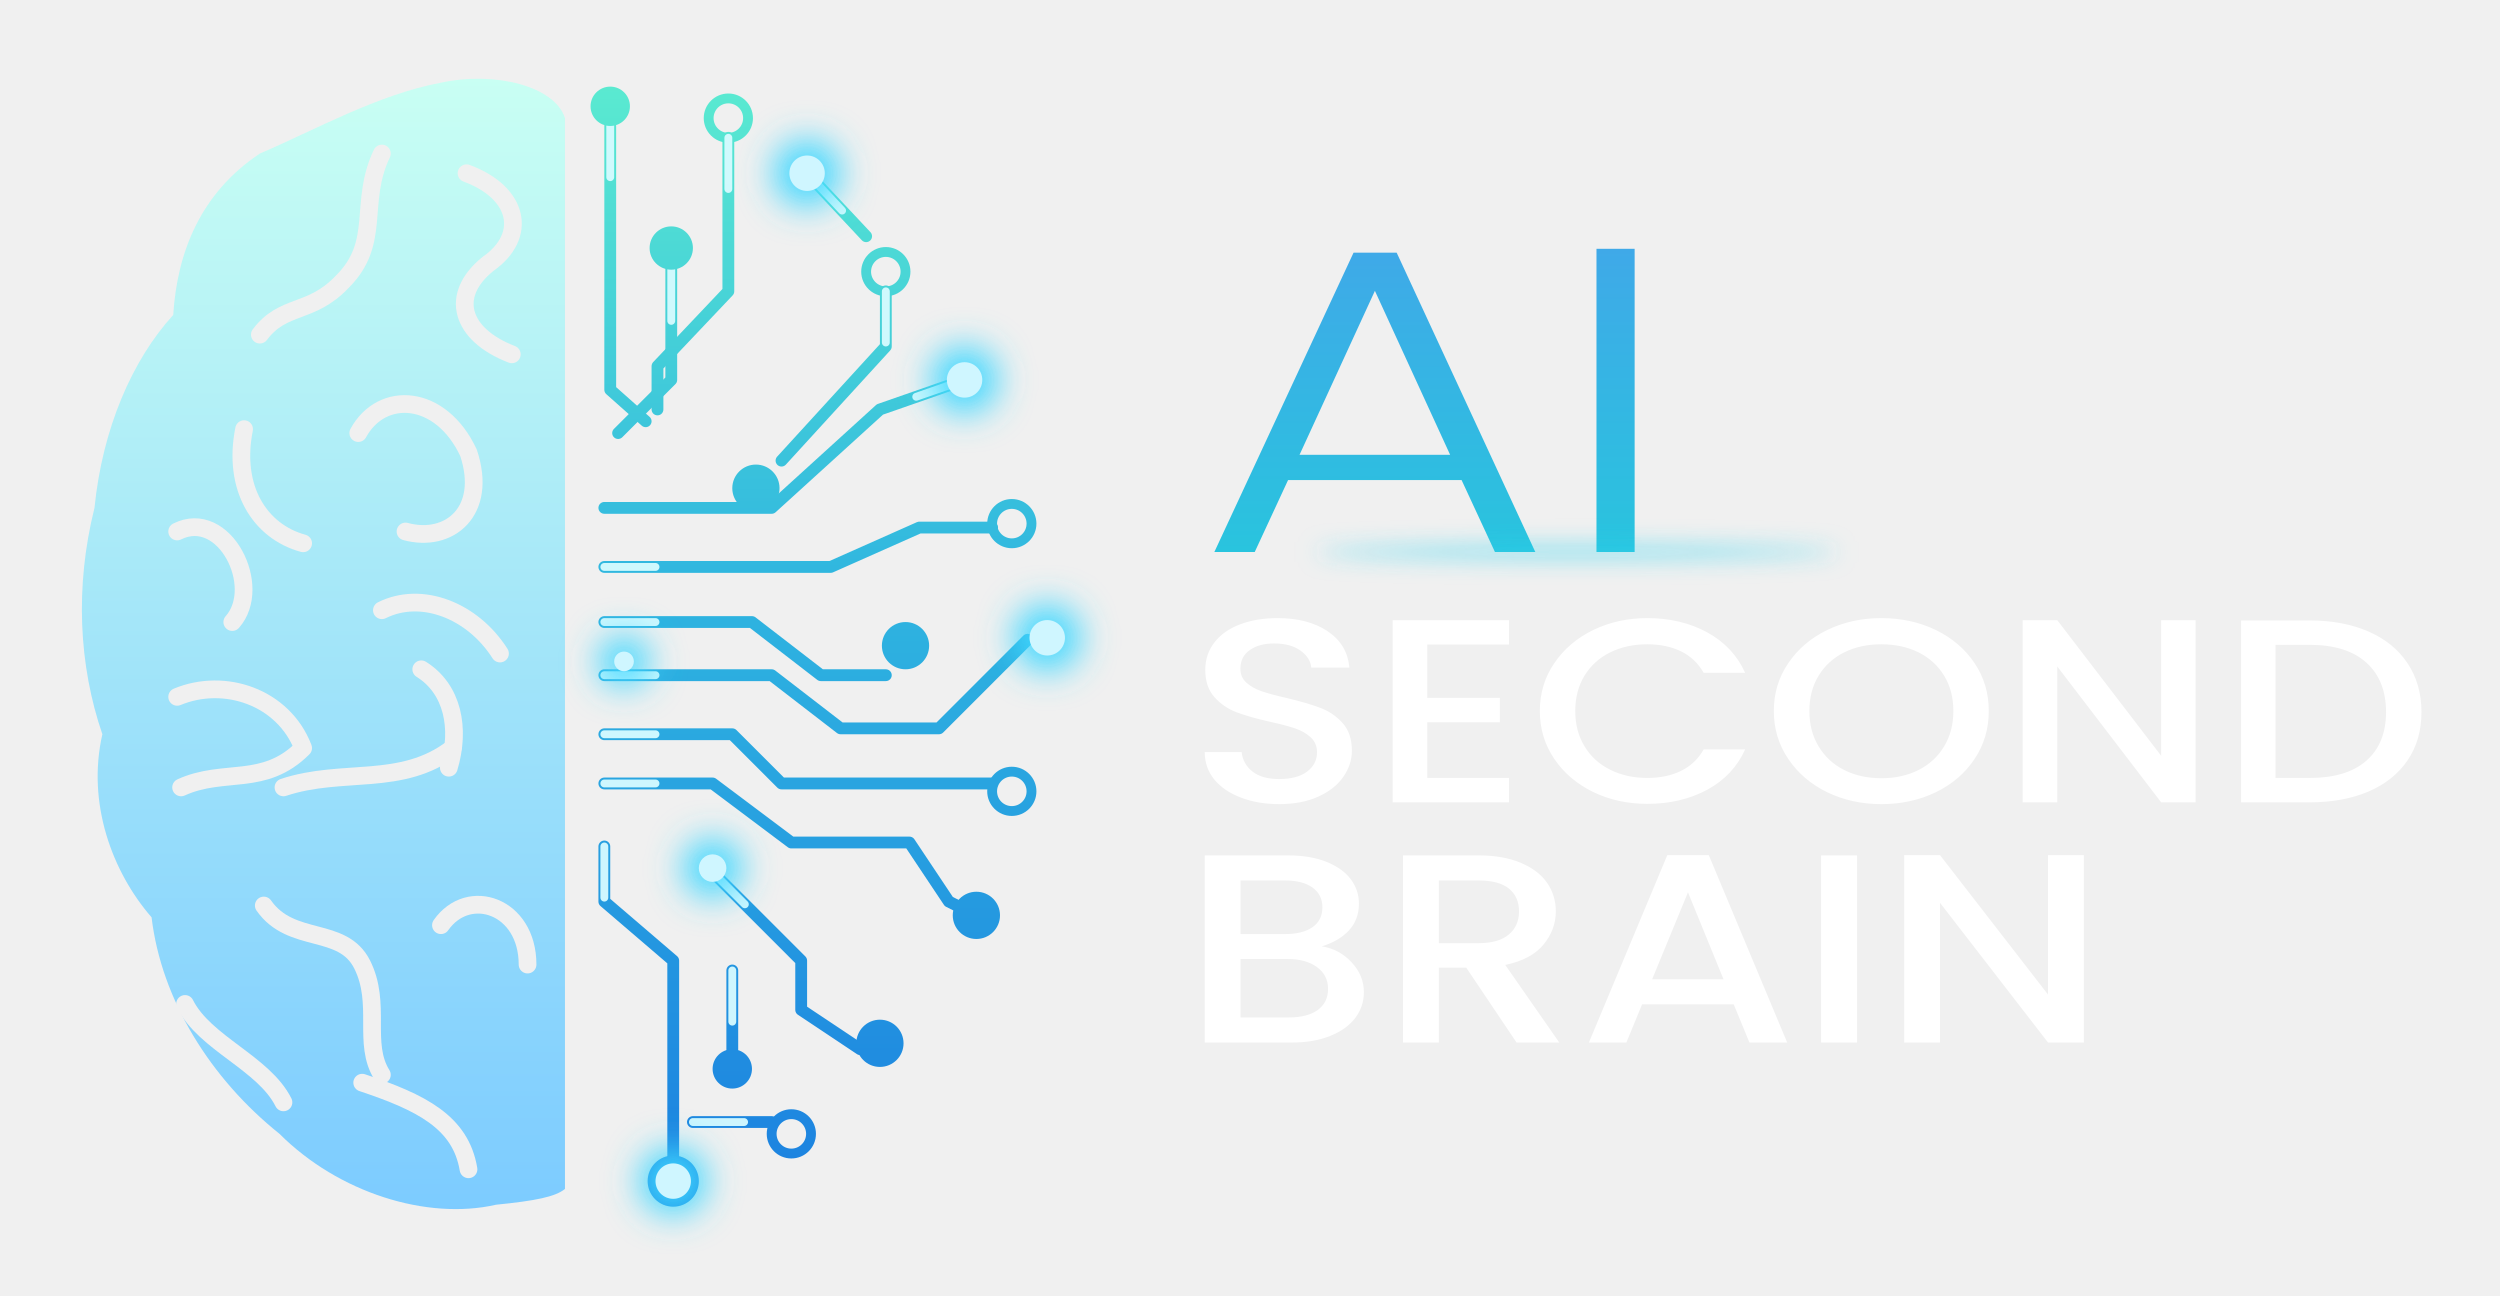
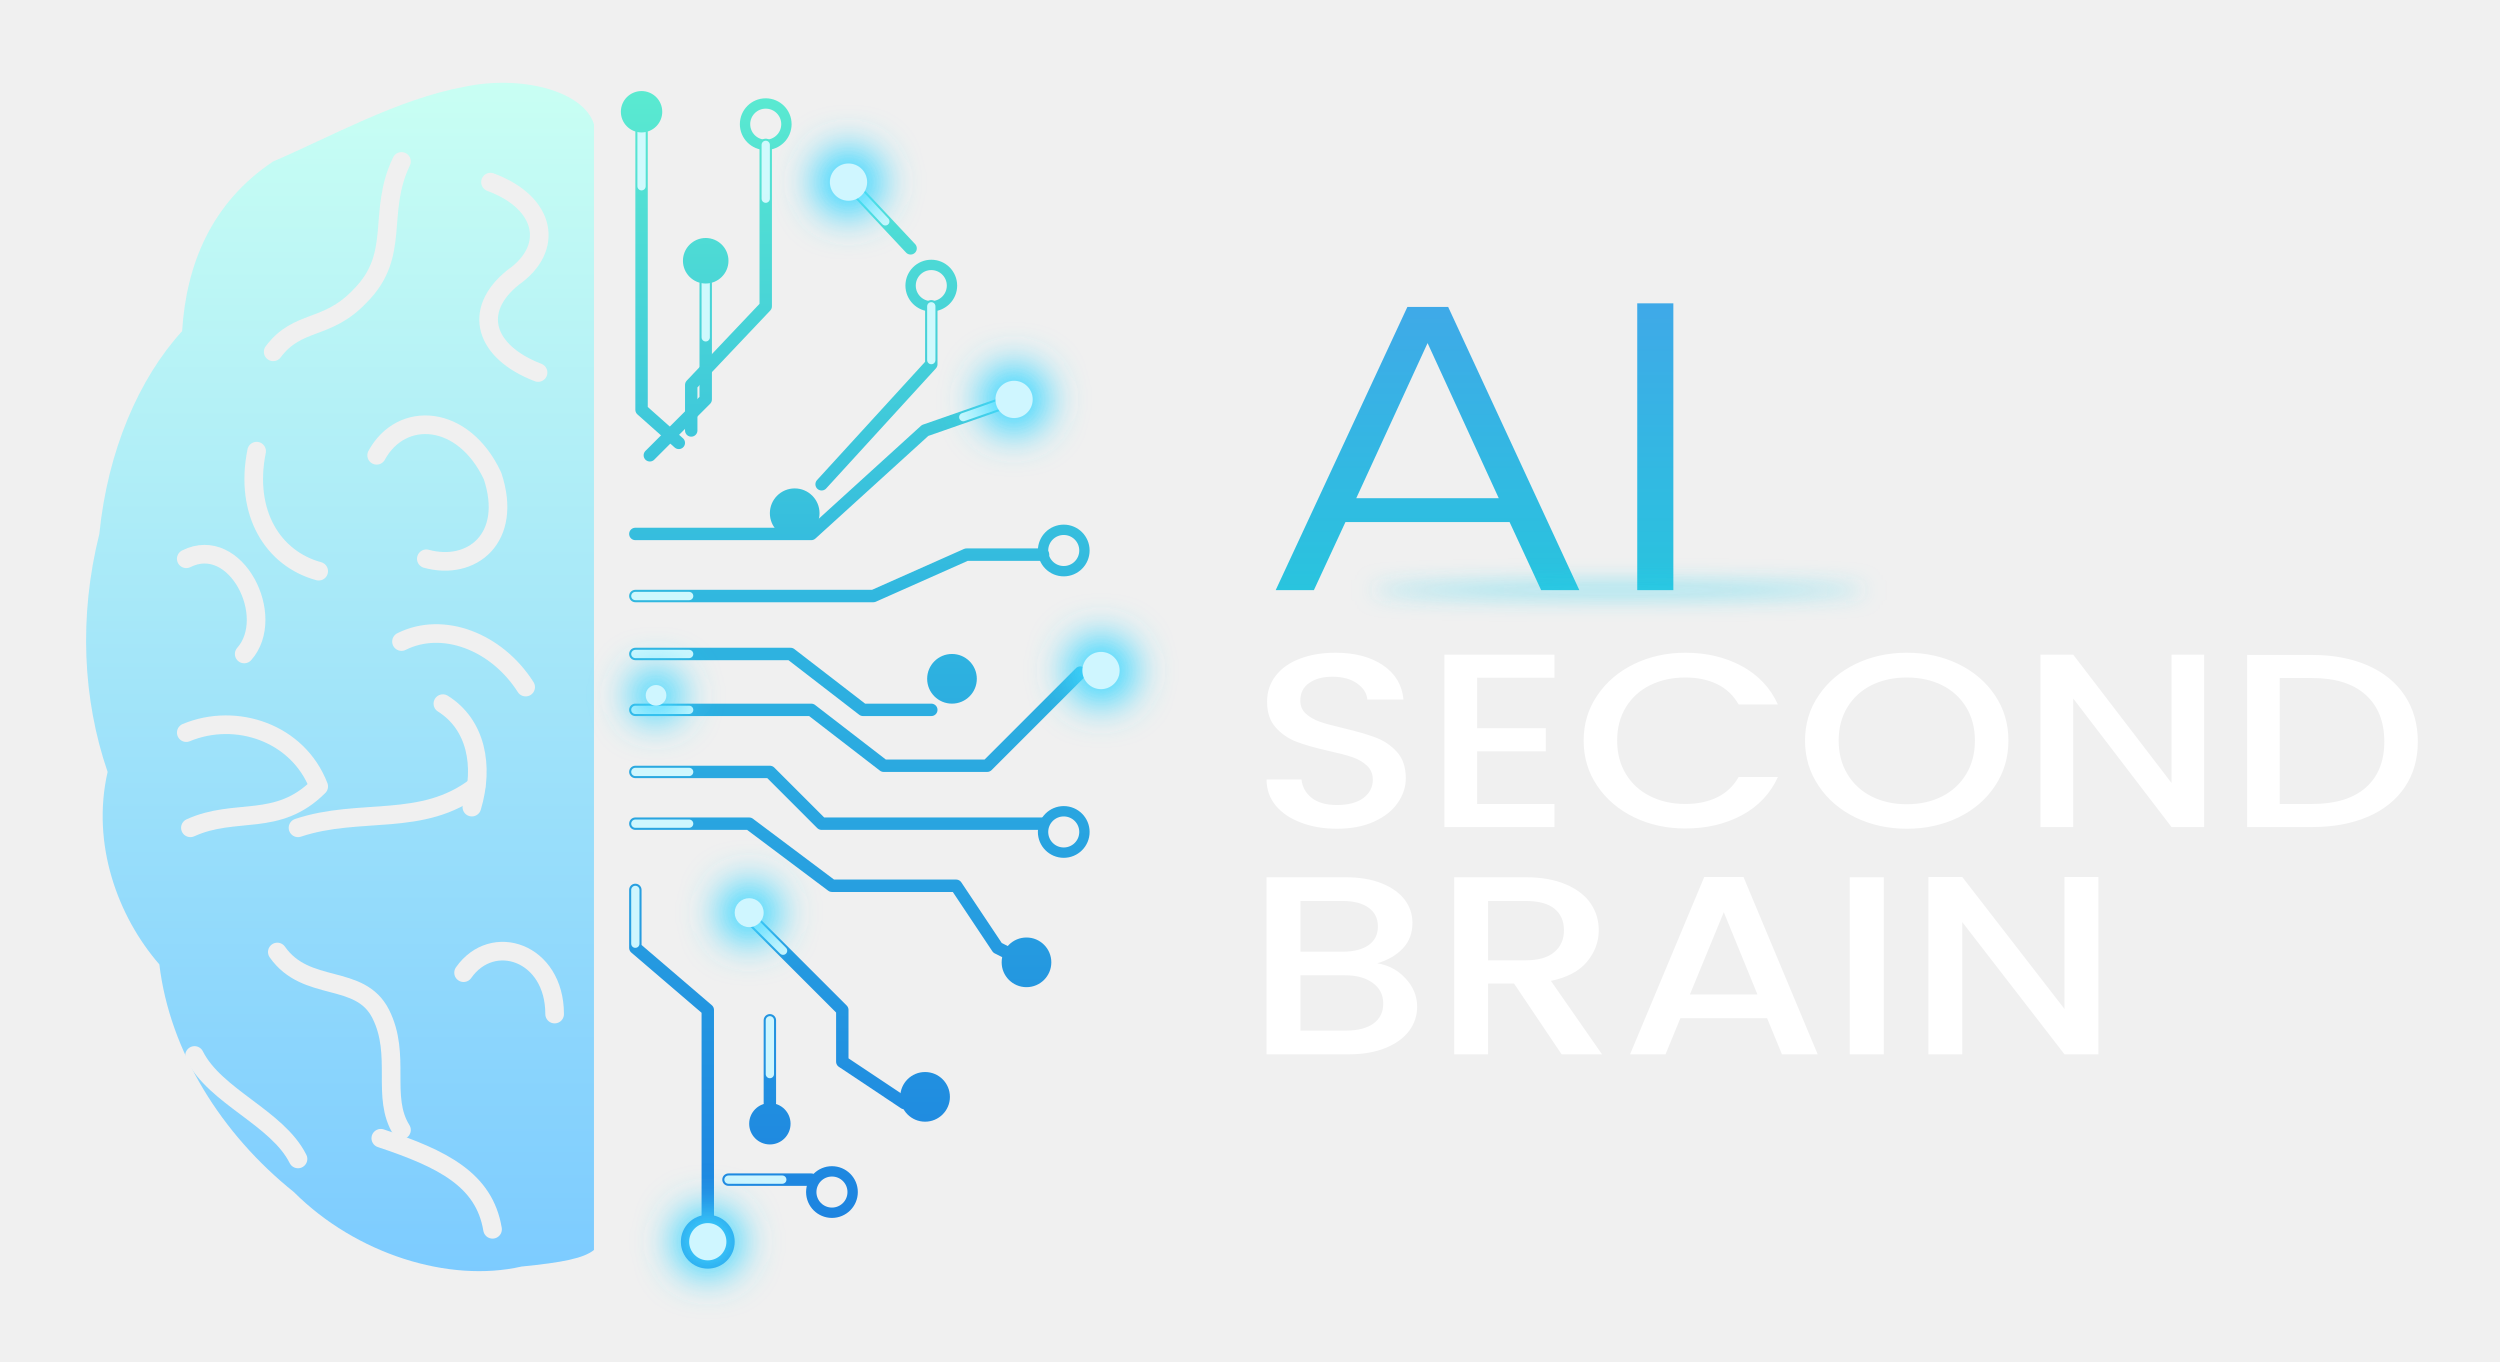
- <svg xmlns="http://www.w3.org/2000/svg" viewBox="508 392 1270 658" width="1270" height="658" role="img" aria-label="AI Second Brain">
+ <svg xmlns="http://www.w3.org/2000/svg" viewBox="508 392 1208 658" width="1208" height="658" role="img" aria-label="AI Second Brain">
  <style>
    .sweep{animation:sweep 4.5s ease-in-out infinite}
    .breathe{animation:breathe 3.6s ease-in-out infinite}
    .flow{fill:none;stroke:#D6FBFF;stroke-width:4;stroke-linecap:round;stroke-dasharray:26 234;stroke-dashoffset:260;opacity:.95;animation:flow 3.2s linear infinite}
    .node{transform-box:fill-box;transform-origin:center;animation:pulse 2.4s ease-in-out infinite}
    .halo{transform-box:fill-box;transform-origin:center;animation:halo 2.4s ease-in-out infinite}
    @keyframes sweep{0%{transform:translateX(-260px)}60%,100%{transform:translateX(420px)}}
    @keyframes breathe{0%,100%{opacity:0}50%{opacity:.38}}
    @keyframes flow{to{stroke-dashoffset:0}}
    @keyframes pulse{0%,100%{transform:scale(.8);opacity:.75}50%{transform:scale(1.15);opacity:1}}
    @keyframes halo{0%,100%{transform:scale(.8);opacity:.35}50%{transform:scale(1.5);opacity:.85}}
    @media (prefers-reduced-motion:reduce){.sweep,.breathe,.flow,.node,.halo{animation:none}.flow{opacity:0}}
  </style>
  <defs>
    <linearGradient id="g" gradientUnits="userSpaceOnUse" x1="0" y1="430" x2="0" y2="1010">
      <stop offset="0" stop-color="#5BEBD0" />
      <stop offset="0.45" stop-color="#2FB5E0" />
      <stop offset="1" stop-color="#1B7FE0" />
    </linearGradient>
    <linearGradient id="gl" gradientUnits="userSpaceOnUse" x1="0" y1="430" x2="0" y2="1010">
      <stop offset="0" stop-color="#C9FFF3" />
      <stop offset="1" stop-color="#7CCBFF" />
    </linearGradient>
    <linearGradient id="band" gradientUnits="userSpaceOnUse" x1="500" y1="0" x2="580" y2="0">
      <stop offset="0" stop-color="#fff" stop-opacity="0" />
      <stop offset="0.5" stop-color="#fff" stop-opacity=".6" />
      <stop offset="1" stop-color="#fff" stop-opacity="0" />
    </linearGradient>
    <linearGradient id="gai" gradientUnits="userSpaceOnUse" x1="0" y1="432" x2="0" y2="652">
      <stop offset="0" stop-color="#3FA9E8" />
      <stop offset="1" stop-color="#29C4DE" />
    </linearGradient>
    <mask id="folds" maskUnits="userSpaceOnUse" x="500" y="420" width="320" height="600">
      <path d="M795,452 C790,436 760,428 732,434 C700,440 668,458 640,470 C610,490 598,520 596,552 C575,575 560,610 556,650 C546,690 548,730 560,765 C552,800 565,835 585,858 C590,900 615,940 650,968 C680,998 725,1012 760,1004 C780,1002 790,1000 795,996 Z" fill="#fff" />
      <g fill="none" stroke="#000" stroke-width="9" stroke-linecap="round" stroke-linejoin="round">
        <path d="M745,480 C772,490 776,512 756,526 C736,542 742,562 768,572" />
        <path d="M702,470 C690,495 702,515 682,535 C666,552 652,546 640,562" />
        <path d="M690,612 C702,590 732,592 746,622 C756,652 736,668 714,662" />
        <path d="M632,610 C626,640 640,662 662,668" />
        <path d="M598,662 C622,650 642,690 626,708" />
        <path d="M598,746 C622,736 652,746 662,772 C642,792 622,782 600,792" />
        <path d="M652,792 C682,782 712,792 738,772" />
        <path d="M702,702 C722,692 748,702 762,724" />
        <path d="M722,732 C738,742 742,762 736,782" />
        <path d="M642,852 C656,872 682,862 692,882 C702,902 692,922 702,938" />
        <path d="M602,902 C612,922 642,932 652,952" />
        <path d="M732,862 C746,842 776,852 776,882" />
        <path d="M692,942 C722,952 742,962 746,986" />
      </g>
    </mask>
    <filter id="glow" x="-200%" y="-200%" width="500%" height="500%">
      <feGaussianBlur stdDeviation="9" />
    </filter>
    <filter id="glow2" x="-100%" y="-300%" width="300%" height="700%">
      <feGaussianBlur stdDeviation="8" />
    </filter>
  </defs>
  <g mask="url(#folds)">
    <rect x="500" y="420" width="320" height="600" fill="url(#g)" />
    <rect class="breathe" x="500" y="420" width="320" height="600" fill="url(#gl)" />
    <rect class="sweep" x="500" y="420" width="80" height="600" fill="url(#band)" transform="skewX(-12)" />
  </g>
  <g fill="none" stroke="url(#g)" stroke-width="6" stroke-linecap="round" stroke-linejoin="round">
    <path d="M818,456 V590 L836,606" />
    <path d="M878,462 V540 L842,578 V600" />
    <path d="M849,529 V585 L822,612" />
    <path d="M918,480 L948,512" />
    <path d="M958,540 V568 L905,626" />
    <path d="M998,585 L955,600 L900,650 H815" />
    <path d="M815,680 H930 L975,660 H1012" />
    <path d="M815,708 H890 L925,735 H958" />
    <path d="M815,735 H900 L935,762 H985 L1030,717" />
    <path d="M815,765 H880 L905,790 H1012" />
    <path d="M815,790 H870 L910,820 H970 L990,850 L1004,857" />
    <path d="M815,822 V850 L850,880 V962 L850,990" />
    <path d="M868,833 L915,880 V905 L945,925" />
    <path d="M880,885 V925" />
    <path d="M860,962 L900,962" />
    <circle cx="878" cy="452" r="10" stroke-width="5" />
    <circle cx="958" cy="530" r="10" stroke-width="5" />
    <circle cx="1022" cy="658" r="10" stroke-width="5" />
    <circle cx="1022" cy="794" r="10" stroke-width="5" />
    <circle cx="910" cy="968" r="10" stroke-width="5" />
  </g>
  <g>
    <path class="flow" style="animation-delay:0.00s" pathLength="260" d="M818,456 V590 L836,606" />
    <path class="flow" style="animation-delay:0.45s" pathLength="260" d="M878,462 V540 L842,578 V600" />
    <path class="flow" style="animation-delay:0.90s" pathLength="260" d="M849,529 V585 L822,612" />
    <path class="flow" style="animation-delay:1.35s" pathLength="260" d="M918,480 L948,512" />
    <path class="flow" style="animation-delay:1.80s" pathLength="260" d="M958,540 V568 L905,626" />
    <path class="flow" style="animation-delay:2.25s" pathLength="260" d="M998,585 L955,600 L900,650 H815" />
    <path class="flow" style="animation-delay:2.70s" pathLength="260" d="M815,680 H930 L975,660 H1012" />
    <path class="flow" style="animation-delay:3.15s" pathLength="260" d="M815,708 H890 L925,735 H958" />
    <path class="flow" style="animation-delay:0.40s" pathLength="260" d="M815,735 H900 L935,762 H985 L1030,717" />
    <path class="flow" style="animation-delay:0.85s" pathLength="260" d="M815,765 H880 L905,790 H1012" />
    <path class="flow" style="animation-delay:1.30s" pathLength="260" d="M815,790 H870 L910,820 H970 L990,850 L1004,857" />
    <path class="flow" style="animation-delay:1.75s" pathLength="260" d="M815,822 V850 L850,880 V962 L850,990" />
    <path class="flow" style="animation-delay:2.20s" pathLength="260" d="M868,833 L915,880 V905 L945,925" />
    <path class="flow" style="animation-delay:2.65s" pathLength="260" d="M880,885 V925" />
    <path class="flow" style="animation-delay:3.10s" pathLength="260" d="M860,962 L900,962" />
  </g>
  <g fill="url(#g)">
    <circle class="node" style="animation-delay:0.0s" cx="818" cy="446" r="10" />
    <circle class="node" style="animation-delay:0.3s" cx="849" cy="518" r="11" />
    <circle class="node" style="animation-delay:0.6s" cx="892" cy="640" r="12" />
    <circle class="node" style="animation-delay:0.9s" cx="968" cy="720" r="12" />
    <circle class="node" style="animation-delay:1.2s" cx="1004" cy="857" r="12" />
    <circle class="node" style="animation-delay:1.5s" cx="955" cy="922" r="12" />
    <circle class="node" style="animation-delay:1.8s" cx="880" cy="935" r="10" />
    <circle class="node" style="animation-delay:2.1s" cx="850" cy="992" r="13" />
  </g>
  <g fill="#3FD8FF" filter="url(#glow)">
    <circle class="halo" style="animation-delay:0.0s" cx="918" cy="480" r="17" />
    <circle class="halo" style="animation-delay:0.4s" cx="998" cy="585" r="17" />
    <circle class="halo" style="animation-delay:0.8s" cx="1040" cy="716" r="17" />
    <circle class="halo" style="animation-delay:1.2s" cx="870" cy="833" r="15" />
    <circle class="halo" style="animation-delay:1.6s" cx="850" cy="992" r="17" />
    <circle class="halo" style="animation-delay:2.0s" cx="825" cy="728" r="13" />
  </g>
  <g fill="#CFF6FF">
    <circle class="node" style="animation-delay:0.0s" cx="918" cy="480" r="9" />
    <circle class="node" style="animation-delay:0.4s" cx="998" cy="585" r="9" />
    <circle class="node" style="animation-delay:0.8s" cx="1040" cy="716" r="9" />
    <circle class="node" style="animation-delay:1.2s" cx="870" cy="833" r="7" />
    <circle class="node" style="animation-delay:1.6s" cx="850" cy="992" r="9" />
    <circle class="node" style="animation-delay:2.0s" cx="825" cy="728" r="5" />
  </g>
-   <g transform="translate(1120 720) scale(0.7) translate(-1120 -720)">
+   <g transform="translate(1120 720) scale(0.63) translate(-1120 -720)">
    <path d="M1306.4 599.8H1180.5L1156.3 652.0H1127.0L1228.0 434.8H1259.3L1359.9 652.0H1330.6ZM1298.1 581.5 1243.5 462.5 1188.8 581.5ZM1432.0 432.0V652.0H1404.3V432.0Z" fill="url(#gai)" />
    <ellipse cx="1390" cy="652" rx="190" ry="5" fill="#29D3F0" opacity="0.55" filter="url(#glow2)" />
    <g fill="#FFFFFF">
      <path d="M1120.0 797.2H1146.8Q1147.7 805.8 1154.6 811.3Q1161.5 816.8 1174.0 816.8Q1187.0 816.8 1194.3 811.4Q1201.5 805.9 1201.5 797.4Q1201.5 790.8 1197.0 786.6Q1192.5 782.4 1185.8 780.1Q1179.1 777.8 1167.2 775.2Q1152.3 771.8 1143.0 768.3Q1133.6 764.7 1127.0 757.3Q1120.4 749.9 1120.4 737.6Q1120.4 726.2 1127.0 717.7Q1133.6 709.1 1145.5 704.6Q1157.4 700.0 1172.9 700.0Q1195.1 700.0 1209.3 709.6Q1223.5 719.2 1225.0 735.9H1197.3Q1196.7 728.7 1189.4 723.5Q1182.2 718.4 1170.3 718.4Q1159.5 718.4 1152.7 723.2Q1145.9 727.9 1145.9 736.8Q1145.9 742.9 1150.2 746.8Q1154.5 750.7 1161.1 753.0Q1167.7 755.3 1179.1 757.9Q1194.3 761.5 1203.8 765.1Q1213.4 768.7 1220.1 776.2Q1226.8 783.7 1226.8 796.3Q1226.8 806.3 1220.5 815.3Q1214.3 824.2 1202.3 829.6Q1190.3 835.0 1174.0 835.0Q1158.7 835.0 1146.4 830.3Q1134.1 825.7 1127.0 817.2Q1120.0 808.6 1120.0 797.2ZM1281.5 719.2V757.9H1334.2V775.6H1281.5V816.0H1340.8V833.7H1256.4V701.5H1340.8V719.2ZM1441.2 700.0Q1465.6 700.0 1484.6 710.3Q1503.6 720.7 1512.2 739.7H1482.1Q1476.1 729.2 1465.6 724.1Q1455.1 719.0 1441.2 719.0Q1426.1 719.0 1414.2 724.9Q1402.3 730.8 1395.6 741.8Q1388.9 752.8 1388.9 767.4Q1388.9 782.0 1395.6 793.0Q1402.3 804.1 1414.2 810.0Q1426.1 816.0 1441.2 816.0Q1455.1 816.0 1465.6 810.9Q1476.1 805.8 1482.1 795.3H1512.2Q1503.6 814.3 1484.6 824.6Q1465.6 834.8 1441.2 834.8Q1419.7 834.8 1401.9 826.2Q1384.1 817.5 1373.7 802.2Q1363.2 786.8 1363.2 767.4Q1363.2 748.0 1373.7 732.7Q1384.1 717.3 1402.0 708.6Q1419.9 700.0 1441.2 700.0ZM1533.0 767.4Q1533.0 748.0 1543.5 732.7Q1553.9 717.3 1571.8 708.6Q1589.7 700.0 1611.0 700.0Q1632.6 700.0 1650.5 708.6Q1668.4 717.3 1678.7 732.7Q1689.0 748.0 1689.0 767.4Q1689.0 786.8 1678.7 802.2Q1668.4 817.7 1650.5 826.4Q1632.6 835.0 1611.0 835.0Q1589.7 835.0 1571.8 826.4Q1553.9 817.7 1543.5 802.2Q1533.0 786.8 1533.0 767.4ZM1663.3 767.4Q1663.3 752.8 1656.6 741.8Q1649.9 730.8 1638.1 724.9Q1626.2 719.0 1611.0 719.0Q1595.9 719.0 1584.0 724.9Q1572.2 730.8 1565.5 741.8Q1558.8 752.8 1558.8 767.4Q1558.8 782.0 1565.5 793.1Q1572.2 804.2 1584.0 810.2Q1595.9 816.2 1611.0 816.2Q1626.2 816.2 1638.1 810.2Q1649.9 804.2 1656.6 793.1Q1663.3 782.0 1663.3 767.4ZM1839.1 833.7H1814.1L1738.7 735.1V833.7H1713.6V701.5H1738.7L1814.1 799.9V701.5H1839.1ZM2003.0 768.2Q2003.0 788.3 1993.0 803.1Q1983.0 817.9 1964.7 825.8Q1946.3 833.7 1921.9 833.7H1872.1V701.7H1921.9Q1946.3 701.7 1964.7 709.8Q1983.0 717.8 1993.0 732.9Q2003.0 748.0 2003.0 768.2ZM1977.3 768.2Q1977.3 745.2 1963.0 732.3Q1948.7 719.4 1921.9 719.4H1897.1V816.0H1921.9Q1948.7 816.0 1963.0 803.5Q1977.3 790.9 1977.3 768.2Z" />
      <path d="M1235.5 971.5Q1235.5 981.8 1229.3 990.1Q1223.0 998.4 1211.1 1003.2Q1199.2 1008.0 1183.5 1008.0H1120.0V872.2H1180.5Q1196.7 872.2 1208.4 876.9Q1220.0 881.6 1226.0 889.5Q1231.9 897.4 1231.9 907.2Q1231.9 918.9 1224.6 926.7Q1217.3 934.5 1204.9 938.2Q1217.7 940.2 1226.6 949.8Q1235.5 959.3 1235.5 971.5ZM1146.0 929.3H1178.2Q1191.0 929.3 1198.2 924.3Q1205.4 919.3 1205.4 909.9Q1205.4 900.7 1198.2 895.5Q1191.0 890.4 1178.2 890.4H1146.0ZM1209.5 969.1Q1209.5 959.1 1201.5 953.3Q1193.5 947.4 1180.3 947.4H1146.0V989.8H1181.2Q1194.4 989.8 1202.0 984.4Q1209.5 978.9 1209.5 969.1ZM1346.3 1008.0 1309.8 953.7H1289.9V1008.0H1263.9V872.2H1318.7Q1336.9 872.2 1349.6 877.7Q1362.3 883.1 1368.6 892.3Q1374.8 901.5 1374.8 912.8Q1374.8 926.1 1365.8 937.0Q1356.8 947.8 1338.1 951.7L1377.3 1008.0ZM1289.9 935.9H1318.7Q1333.3 935.9 1340.7 929.6Q1348.1 923.4 1348.1 912.8Q1348.1 902.3 1340.8 896.3Q1333.5 890.4 1318.7 890.4H1289.9ZM1503.9 980.3H1437.4L1426.0 1008.0H1398.8L1455.7 872.0H1485.8L1542.7 1008.0H1515.3ZM1496.5 962.1 1470.7 899.0 1444.7 962.1ZM1593.4 872.2V1008.0H1567.3V872.2ZM1758.0 1008.0H1732.0L1653.6 906.6V1008.0H1627.6V872.0H1653.6L1732.0 973.2V872.0H1758.0Z" />
    </g>
  </g>
</svg>
